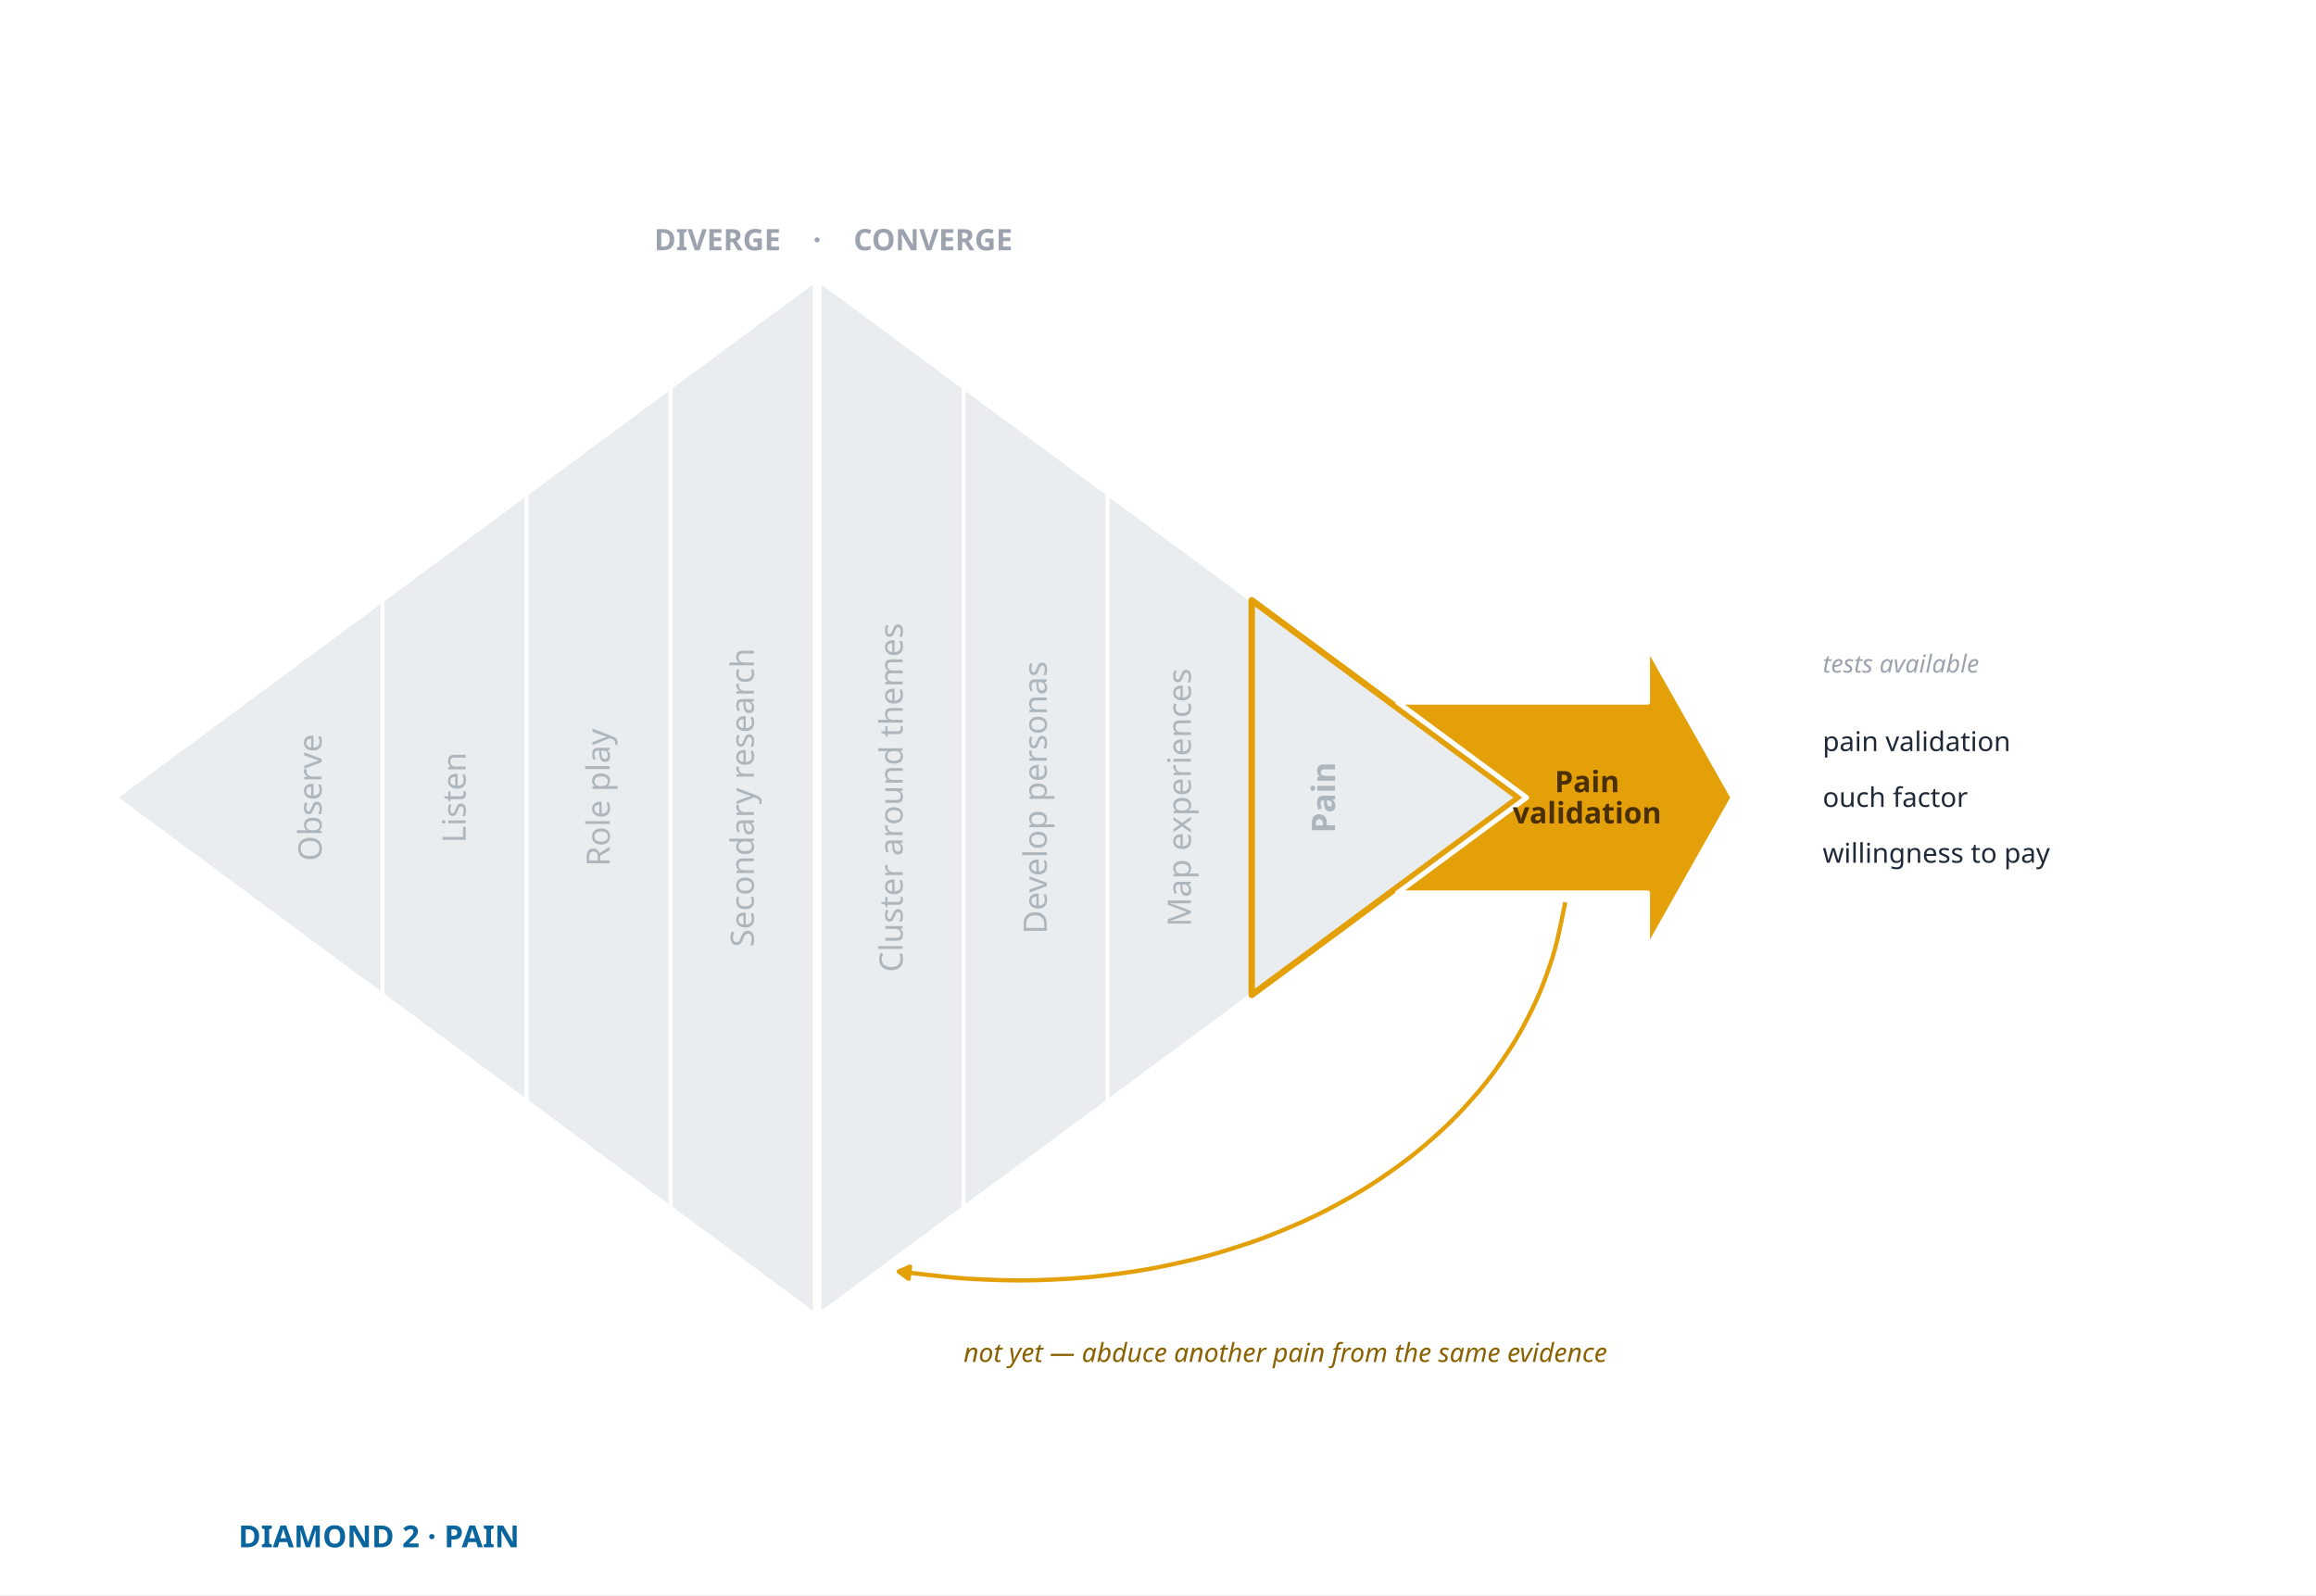
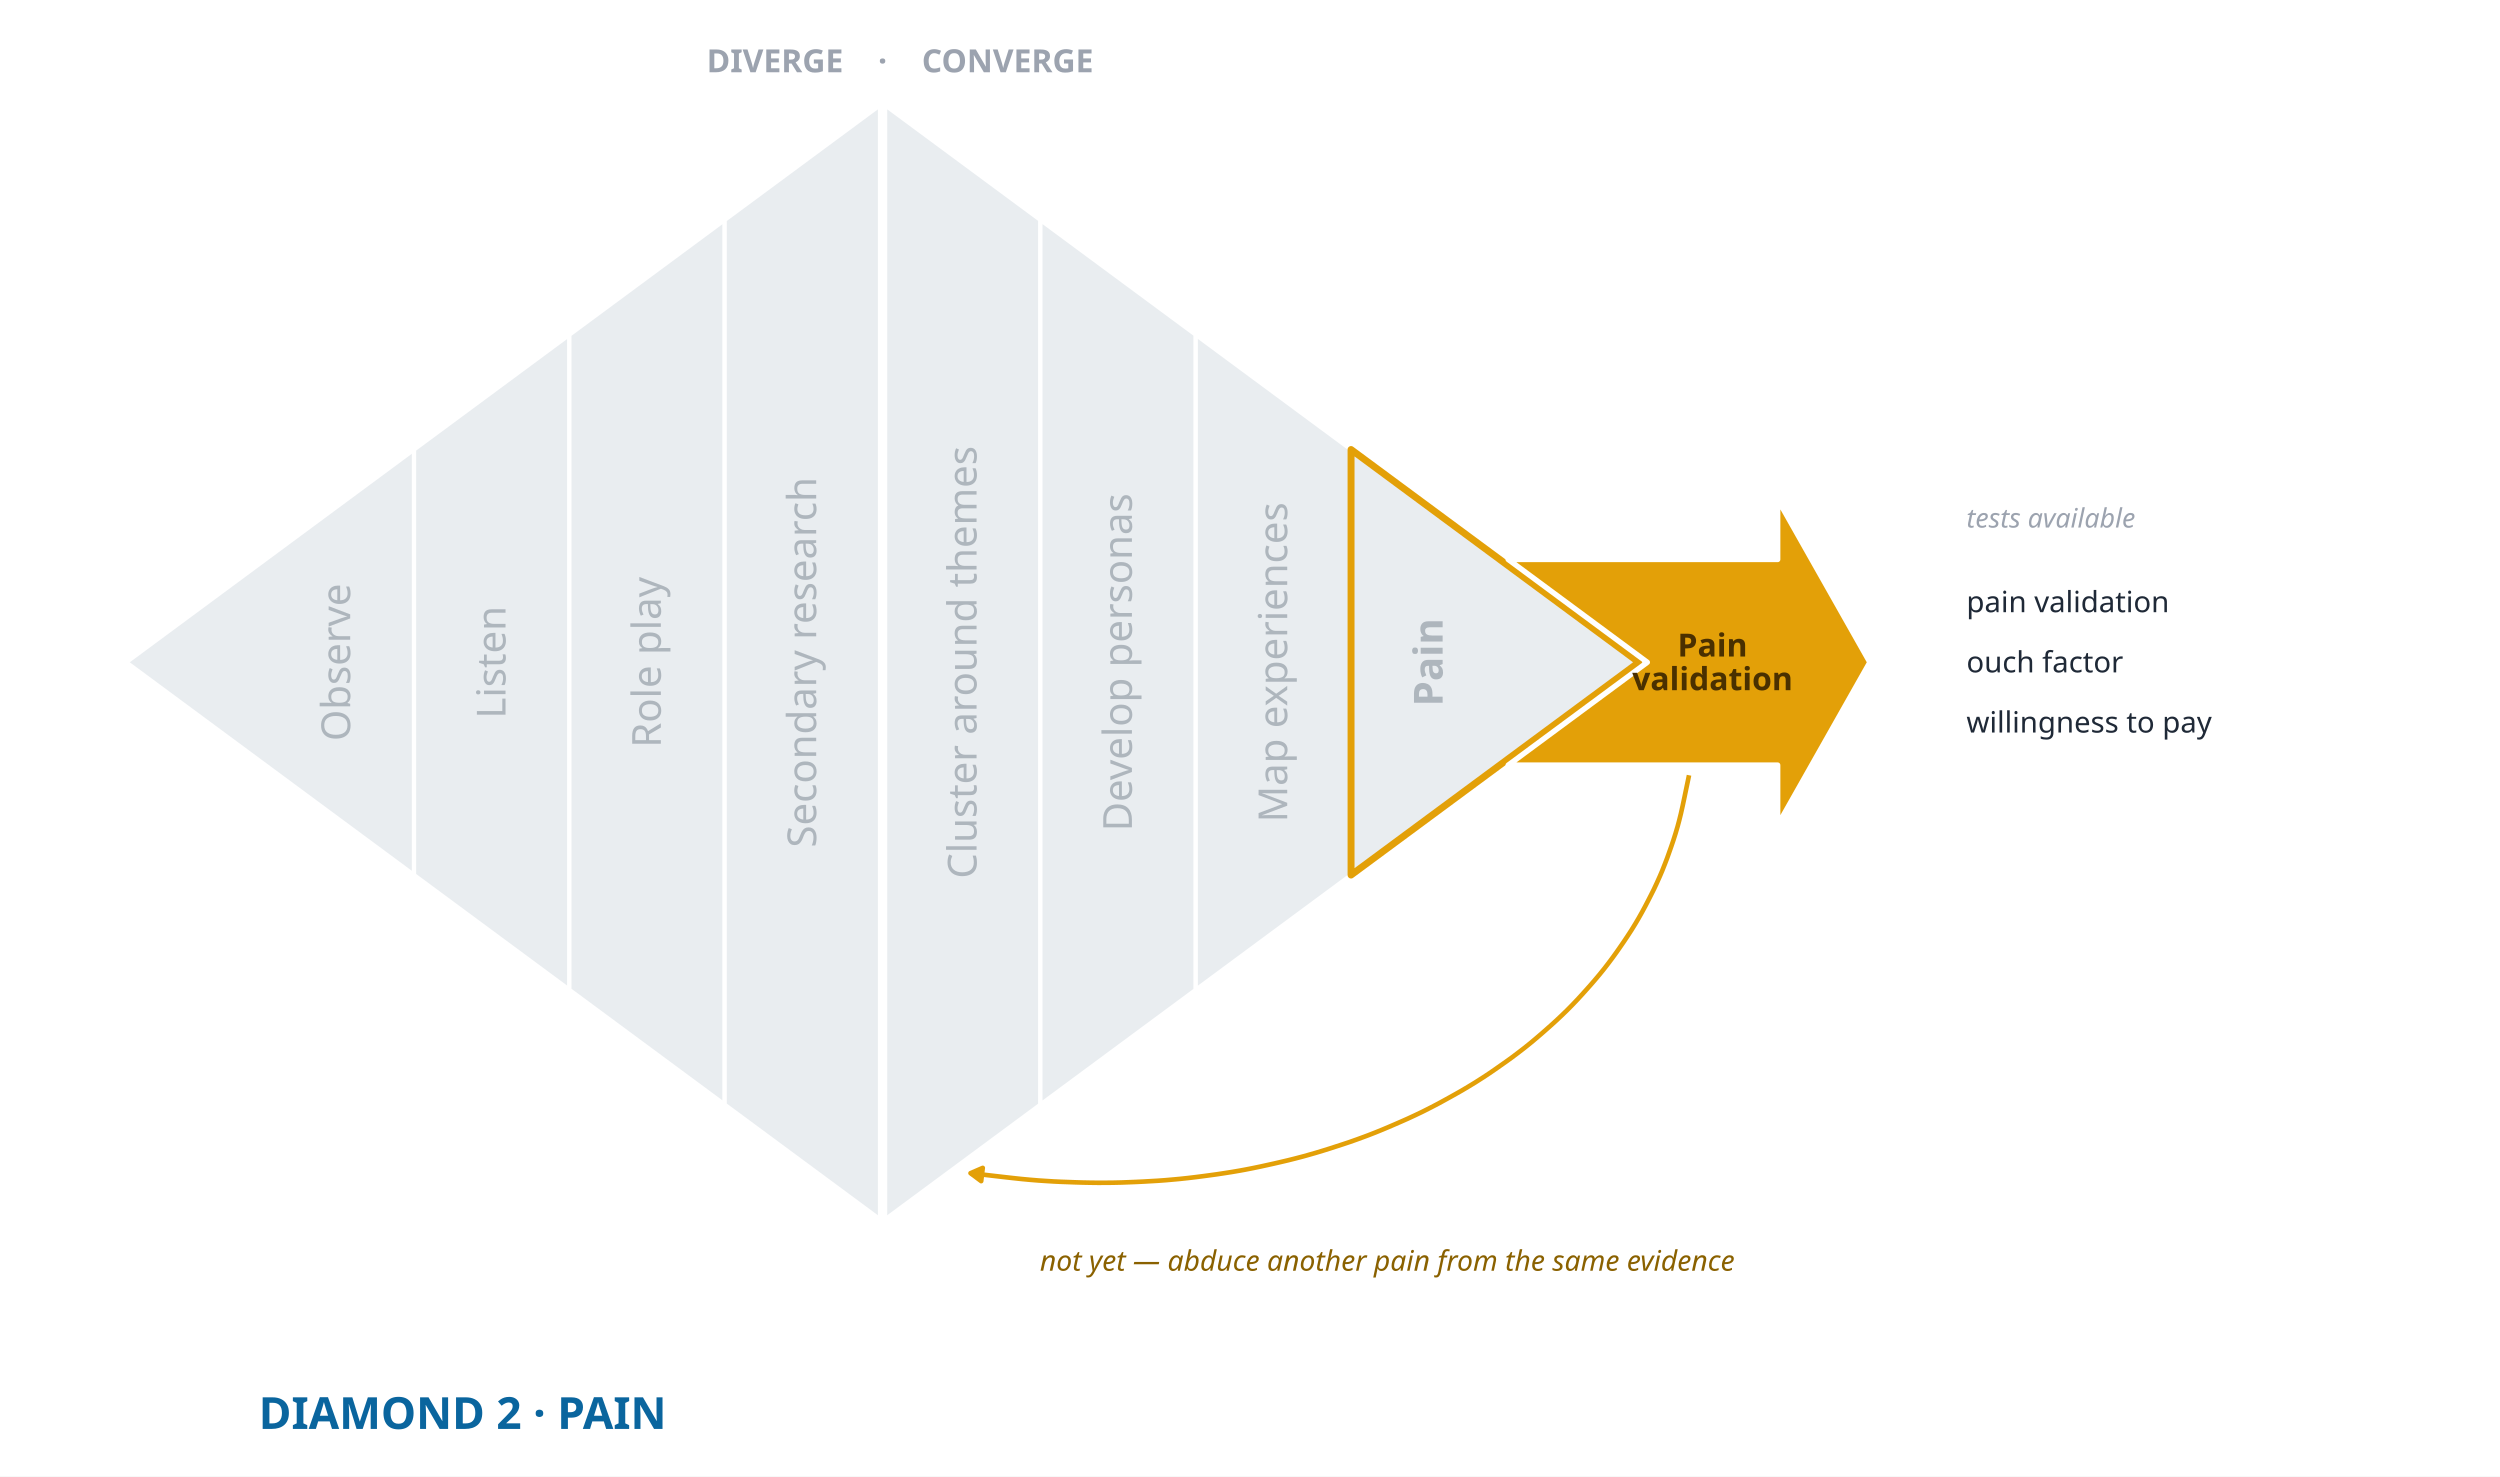
- <svg xmlns="http://www.w3.org/2000/svg" width="691.20pt" height="476.11pt" viewBox="0 0 691.20 476.11">
+ <svg xmlns="http://www.w3.org/2000/svg" width="691.20pt" height="408.23pt" viewBox="0 0 691.20 408.23">
  <g class="svglite">
    <defs>
      <style type="text/css">
    .svglite line, .svglite polyline, .svglite polygon, .svglite path, .svglite rect, .svglite circle {
      fill: none;
      stroke: #000000;
      stroke-linecap: round;
      stroke-linejoin: round;
      stroke-miterlimit: 10.00;
    }
    .svglite text {
      white-space: pre;
    }
    .svglite g.glyphgroup path {
      fill: inherit;
      stroke: none;
    }
  </style>
    </defs>
    <rect width="100%" height="100%" style="stroke: none; fill: #FFFFFF;" />
    <defs>
-       <clipPath id="cpMC4wMHw2OTEuMjB8MC4wMHw0NzYuMTE=">
-         <rect x="0.00" y="0.00" width="691.20" height="476.11" />
+       <clipPath id="cpMC4wMHw2OTEuMjB8MC4wMHw0MDguMjM=">
+         <rect x="0.00" y="0.00" width="691.20" height="408.23" />
      </clipPath>
    </defs>
-     <g clip-path="url(#cpMC4wMHw2OTEuMjB8MC4wMHw0NzYuMTE=)">
+     <g clip-path="url(#cpMC4wMHw2OTEuMjB8MC4wMHw0MDguMjM=)">
</g>
    <defs>
-       <clipPath id="cpMC45MHw2OTAuMzB8MC4wMHw0NzYuMTE=">
-         <rect x="0.90" y="0.00" width="689.40" height="476.11" />
+       <clipPath id="cpMS4zOHw2ODkuODJ8MC4wMHw0MDguMjM=">
+         <rect x="1.38" y="0.00" width="688.44" height="408.23" />
      </clipPath>
    </defs>
-     <g clip-path="url(#cpMC45MHw2OTAuMzB8MC4wMHw0NzYuMTE=)">
-       <rect x="0.90" y="0.00" width="689.40" height="476.11" style="stroke-width: 0.00; stroke: none;" />
+     <g clip-path="url(#cpMS4zOHw2ODkuODJ8MC4wMHw0MDguMjM=)">
+       <rect x="1.38" y="0.00" width="688.44" height="408.23" style="stroke-width: 0.00; stroke: none;" />
    </g>
-     <g clip-path="url(#cpMC4wMHw2OTEuMjB8MC4wMHw0NzYuMTE=)">
+     <g clip-path="url(#cpMC4wMHw2OTEuMjB8MC4wMHw0MDguMjM=)">
</g>
    <defs>
-       <clipPath id="cpMi44OXw2ODguMzF8MS45OXw0NzQuMTI=">
-         <rect x="2.89" y="1.99" width="685.41" height="472.13" />
+       <clipPath id="cpMy4zN3w2ODcuODN8MS45OXw0MDYuMjQ=">
+         <rect x="3.37" y="1.99" width="684.45" height="404.25" />
      </clipPath>
    </defs>
-     <g clip-path="url(#cpMi44OXw2ODguMzF8MS45OXw0NzQuMTI=)">
-       <polygon points="244.57,392.32 287.57,360.53 287.57,115.58 244.57,83.80 " style="stroke-width: 1.17; stroke: #FFFFFF; stroke-linecap: butt; fill: #E9EDF0;" />
-       <polygon points="287.57,360.53 330.58,328.74 330.58,147.37 287.57,115.58 " style="stroke-width: 1.17; stroke: #FFFFFF; stroke-linecap: butt; fill: #E9EDF0;" />
-       <polygon points="330.58,328.74 373.58,296.96 373.58,179.16 330.58,147.37 " style="stroke-width: 1.17; stroke: #FFFFFF; stroke-linecap: butt; fill: #E9EDF0;" />
-       <polygon points="373.58,296.96 453.27,238.06 373.58,179.16 " style="stroke-width: 1.17; stroke: #FFFFFF; stroke-linecap: butt; fill: #E9EDF0;" />
-       <polygon points="34.46,238.06 114.15,296.96 114.15,179.16 " style="stroke-width: 1.17; stroke: #FFFFFF; stroke-linecap: butt; fill: #E9EDF0;" />
-       <polygon points="114.15,296.96 157.15,328.74 157.15,147.37 114.15,179.16 " style="stroke-width: 1.17; stroke: #FFFFFF; stroke-linecap: butt; fill: #E9EDF0;" />
-       <polygon points="157.15,328.74 200.16,360.53 200.16,115.58 157.15,147.37 " style="stroke-width: 1.17; stroke: #FFFFFF; stroke-linecap: butt; fill: #E9EDF0;" />
-       <polygon points="200.16,360.53 243.16,392.32 243.16,83.80 200.16,115.58 " style="stroke-width: 1.17; stroke: #FFFFFF; stroke-linecap: butt; fill: #E9EDF0;" />
-       <polygon points="373.58,296.96 453.27,238.06 373.58,179.16 " style="stroke-width: 1.92; stroke: #E3A008; stroke-linecap: butt;" />
-       <text transform="translate(269.40,238.06) rotate(-90)" text-anchor="middle" style="font-size: 9.67px;fill: #AEB6BD; font-family: &quot;Fira Sans&quot;;" textLength="100.16px" lengthAdjust="spacingAndGlyphs">Cluster around themes</text>
-       <text transform="translate(312.41,238.06) rotate(-90)" text-anchor="middle" style="font-size: 9.67px;fill: #AEB6BD; font-family: &quot;Fira Sans&quot;;" textLength="78.44px" lengthAdjust="spacingAndGlyphs">Develop personas</text>
-       <text transform="translate(138.98,238.06) rotate(-90)" text-anchor="middle" style="font-size: 9.67px;fill: #AEB6BD; font-family: &quot;Fira Sans&quot;;" textLength="26.44px" lengthAdjust="spacingAndGlyphs">Listen</text>
-       <text transform="translate(355.41,238.06) rotate(-90)" text-anchor="middle" style="font-size: 9.67px;fill: #AEB6BD; font-family: &quot;Fira Sans&quot;;" textLength="74.06px" lengthAdjust="spacingAndGlyphs">Map experiences</text>
-       <text transform="translate(95.98,238.06) rotate(-90)" text-anchor="middle" style="font-size: 9.67px;fill: #AEB6BD; font-family: &quot;Fira Sans&quot;;" textLength="36.08px" lengthAdjust="spacingAndGlyphs">Observe</text>
-       <text transform="translate(398.44,238.06) rotate(-90)" text-anchor="middle" style="font-size: 9.67px; font-weight: bold;fill: #AEB6BD; font-family: &quot;Fira Sans&quot;;" textLength="19.11px" lengthAdjust="spacingAndGlyphs">Pain</text>
-       <text transform="translate(181.99,238.06) rotate(-90)" text-anchor="middle" style="font-size: 9.67px;fill: #AEB6BD; font-family: &quot;Fira Sans&quot;;" textLength="40.52px" lengthAdjust="spacingAndGlyphs">Role play</text>
-       <text transform="translate(224.99,238.06) rotate(-90)" text-anchor="middle" style="font-size: 9.67px;fill: #AEB6BD; font-family: &quot;Fira Sans&quot;;" textLength="86.61px" lengthAdjust="spacingAndGlyphs">Secondary research</text>
-       <text x="233.00" y="74.70" text-anchor="end" style="font-size: 8.82px; font-weight: bold;fill: #9CA3AF; font-family: &quot;Fira Sans&quot;;" textLength="33.64px" lengthAdjust="spacingAndGlyphs">DIVERGE</text>
-       <text x="243.86" y="74.70" text-anchor="middle" style="font-size: 8.82px; font-weight: bold;fill: #9CA3AF; font-family: &quot;Fira Sans&quot;;" textLength="2.11px" lengthAdjust="spacingAndGlyphs">·</text>
-       <text x="254.73" y="74.70" style="font-size: 8.82px; font-weight: bold;fill: #9CA3AF; font-family: &quot;Fira Sans&quot;;" textLength="42.16px" lengthAdjust="spacingAndGlyphs">CONVERGE</text>
-       <polyline points="467.16,269.33 467.11,269.53 466.88,270.67 466.43,272.82 465.90,275.37 465.39,277.78 464.90,279.96 464.40,281.98 463.99,283.52 463.42,285.45 462.83,287.31 462.25,289.02 461.69,290.61 461.11,292.21 460.46,293.94 459.72,295.78 459.08,297.29 458.25,299.14 457.41,300.91 456.60,302.55 455.83,304.06 455.04,305.57 454.16,307.21 453.18,308.94 452.28,310.47 451.21,312.21 450.13,313.87 449.10,315.41 448.13,316.82 447.14,318.23 446.06,319.75 444.86,321.36 443.66,322.91 442.36,324.51 441.07,326.05 439.84,327.46 438.68,328.76 437.52,330.05 436.25,331.43 434.85,332.90 433.37,334.40 433.31,334.46 431.81,335.92 430.33,337.31 428.92,338.58 427.60,339.76 426.27,340.92 424.84,342.15 423.27,343.46 421.61,344.80 421.36,345.00 419.68,346.29 418.02,347.52 416.46,348.66 414.99,349.69 413.53,350.71 411.96,351.79 410.24,352.93 408.42,354.09 407.93,354.40 406.10,355.52 404.30,356.59 402.59,357.57 400.99,358.46 399.42,359.33 397.73,360.24 395.89,361.21 393.94,362.20 393.19,362.57 391.22,363.51 389.29,364.40 387.47,365.22 385.76,365.96 384.09,366.67 382.31,367.42 380.37,368.21 378.32,369.01 377.29,369.41 375.21,370.17 373.18,370.88 371.25,371.52 369.46,372.11 367.71,372.67 365.85,373.25 363.84,373.86 361.70,374.48 360.41,374.84 358.24,375.41 356.13,375.94 354.13,376.41 352.26,376.84 350.45,377.24 348.54,377.66 346.47,378.09 344.28,378.52 342.74,378.80 340.51,379.18 338.33,379.53 336.28,379.83 334.37,380.09 332.51,380.34 330.56,380.59 328.45,380.84 326.22,381.08 324.48,381.25 322.21,381.44 319.99,381.60 317.90,381.73 315.96,381.83 314.08,381.93 312.11,382.01 309.98,382.09 307.73,382.14 305.84,382.16 303.55,382.17 301.31,382.14 299.21,382.10 297.25,382.04 295.36,381.97 293.38,381.90 291.25,381.79 289.00,381.66 287.02,381.53 284.72,381.34 282.36,381.11 279.85,380.85 277.11,380.54 274.17,380.20 271.35,379.87 269.28,379.63 268.35,379.52 268.22,379.51 " style="stroke-width: 1.28; stroke: #E3A008; stroke-linecap: butt;" />
-       <polygon points="271.60,378.05 268.22,379.51 271.18,381.71 " style="stroke-width: 1.28; stroke: #E3A008; stroke-linecap: butt; fill: #E3A008;" />
-       <text x="383.60" y="406.51" text-anchor="middle" style="font-size: 7.82px; font-style: italic;fill: #8A6100; font-family: &quot;Fira Sans&quot;;" textLength="193.88px" lengthAdjust="spacingAndGlyphs">not yet — abduce another pain from the same evidence</text>
-       <text x="71.14" y="461.84" style="font-size: 9.10px; font-weight: bold;fill: #0A659E; font-family: &quot;Fira Sans&quot;;" textLength="71.55px" lengthAdjust="spacingAndGlyphs">DIAMOND 2 · PAIN</text>
-       <polygon points="417.09,266.52 491.70,266.52 491.70,283.21 517.22,238.06 491.70,192.90 491.70,209.59 417.09,209.59 455.61,238.06 " style="stroke-width: 1.49; stroke: #FFFFFF; stroke-linecap: butt; fill: #E3A008;" />
-       <text x="473.65" y="236.45" text-anchor="middle" style="font-size: 8.82px; font-weight: bold;fill: #4A3000; font-family: &quot;Fira Sans&quot;;" textLength="17.41px" lengthAdjust="spacingAndGlyphs">Pain</text>
-       <text x="473.65" y="245.77" text-anchor="middle" style="font-size: 8.82px; font-weight: bold;fill: #4A3000; font-family: &quot;Fira Sans&quot;;" textLength="40.67px" lengthAdjust="spacingAndGlyphs">validation</text>
-       <text x="543.96" y="224.18" style="font-size: 8.11px;fill: #1F2937; font-family: &quot;Fira Sans&quot;;" textLength="55.38px" lengthAdjust="spacingAndGlyphs">pain validation</text>
-       <text x="543.96" y="240.85" style="font-size: 8.11px;fill: #1F2937; font-family: &quot;Fira Sans&quot;;" textLength="41.91px" lengthAdjust="spacingAndGlyphs">ouch factor</text>
-       <text x="543.96" y="257.51" style="font-size: 8.11px;fill: #1F2937; font-family: &quot;Fira Sans&quot;;" textLength="65.81px" lengthAdjust="spacingAndGlyphs">willingness to pay</text>
-       <text x="543.96" y="200.75" style="font-size: 7.40px; font-style: italic;fill: #9CA3AF; font-family: &quot;Fira Sans&quot;;" textLength="48.19px" lengthAdjust="spacingAndGlyphs">tests available</text>
+     <g clip-path="url(#cpMy4zN3w2ODcuODN8MS45OXw0MDYuMjQ=)">
+       <polygon points="244.71,337.15 287.65,305.41 287.65,60.81 244.71,29.07 " style="stroke-width: 1.17; stroke: #FFFFFF; stroke-linecap: butt; fill: #E9EDF0;" />
+       <polygon points="287.65,305.41 330.60,273.67 330.60,92.55 287.65,60.81 " style="stroke-width: 1.17; stroke: #FFFFFF; stroke-linecap: butt; fill: #E9EDF0;" />
+       <polygon points="330.60,273.67 373.54,241.93 373.54,124.29 330.60,92.55 " style="stroke-width: 1.17; stroke: #FFFFFF; stroke-linecap: butt; fill: #E9EDF0;" />
+       <polygon points="373.54,241.93 453.12,183.11 373.54,124.29 " style="stroke-width: 1.17; stroke: #FFFFFF; stroke-linecap: butt; fill: #E9EDF0;" />
+       <polygon points="34.90,183.11 114.47,241.93 114.47,124.29 " style="stroke-width: 1.17; stroke: #FFFFFF; stroke-linecap: butt; fill: #E9EDF0;" />
+       <polygon points="114.47,241.93 157.42,273.67 157.42,92.55 114.47,124.29 " style="stroke-width: 1.17; stroke: #FFFFFF; stroke-linecap: butt; fill: #E9EDF0;" />
+       <polygon points="157.42,273.67 200.36,305.41 200.36,60.81 157.42,92.55 " style="stroke-width: 1.17; stroke: #FFFFFF; stroke-linecap: butt; fill: #E9EDF0;" />
+       <polygon points="200.36,305.41 243.31,337.15 243.31,29.07 200.36,60.81 " style="stroke-width: 1.17; stroke: #FFFFFF; stroke-linecap: butt; fill: #E9EDF0;" />
+       <polygon points="373.54,241.93 453.12,183.11 373.54,124.29 " style="stroke-width: 1.92; stroke: #E3A008; stroke-linecap: butt;" />
+       <text transform="translate(270.00,183.11) rotate(-90)" text-anchor="middle" style="font-size: 11.10px;fill: #AEB6BD; font-family: &quot;Fira Sans&quot;;" textLength="114.95px" lengthAdjust="spacingAndGlyphs">Cluster around themes</text>
+       <text transform="translate(312.95,183.11) rotate(-90)" text-anchor="middle" style="font-size: 11.10px;fill: #AEB6BD; font-family: &quot;Fira Sans&quot;;" textLength="90.02px" lengthAdjust="spacingAndGlyphs">Develop personas</text>
+       <text transform="translate(139.77,183.11) rotate(-90)" text-anchor="middle" style="font-size: 11.10px;fill: #AEB6BD; font-family: &quot;Fira Sans&quot;;" textLength="30.34px" lengthAdjust="spacingAndGlyphs">Listen</text>
+       <text transform="translate(355.89,183.11) rotate(-90)" text-anchor="middle" style="font-size: 11.10px;fill: #AEB6BD; font-family: &quot;Fira Sans&quot;;" textLength="84.97px" lengthAdjust="spacingAndGlyphs">Map experiences</text>
+       <text transform="translate(96.82,183.11) rotate(-90)" text-anchor="middle" style="font-size: 11.10px;fill: #AEB6BD; font-family: &quot;Fira Sans&quot;;" textLength="41.41px" lengthAdjust="spacingAndGlyphs">Observe</text>
+       <text transform="translate(398.86,183.11) rotate(-90)" text-anchor="middle" style="font-size: 11.10px; font-weight: bold;fill: #AEB6BD; font-family: &quot;Fira Sans&quot;;" textLength="21.94px" lengthAdjust="spacingAndGlyphs">Pain</text>
+       <text transform="translate(182.71,183.11) rotate(-90)" text-anchor="middle" style="font-size: 11.10px;fill: #AEB6BD; font-family: &quot;Fira Sans&quot;;" textLength="46.50px" lengthAdjust="spacingAndGlyphs">Role play</text>
+       <text transform="translate(225.66,183.11) rotate(-90)" text-anchor="middle" style="font-size: 11.10px;fill: #AEB6BD; font-family: &quot;Fira Sans&quot;;" textLength="99.36px" lengthAdjust="spacingAndGlyphs">Secondary research</text>
+       <text x="233.15" y="19.98" text-anchor="end" style="font-size: 8.82px; font-weight: bold;fill: #9CA3AF; font-family: &quot;Fira Sans&quot;;" textLength="33.64px" lengthAdjust="spacingAndGlyphs">DIVERGE</text>
+       <text x="244.01" y="19.98" text-anchor="middle" style="font-size: 8.82px; font-weight: bold;fill: #9CA3AF; font-family: &quot;Fira Sans&quot;;" textLength="2.11px" lengthAdjust="spacingAndGlyphs">·</text>
+       <text x="254.86" y="19.98" style="font-size: 8.82px; font-weight: bold;fill: #9CA3AF; font-family: &quot;Fira Sans&quot;;" textLength="42.16px" lengthAdjust="spacingAndGlyphs">CONVERGE</text>
+       <polyline points="466.98,214.34 466.94,214.54 466.71,215.68 466.26,217.83 465.73,220.38 465.22,222.79 464.73,224.97 464.23,226.98 463.82,228.51 463.25,230.44 462.66,232.30 462.08,234.01 461.52,235.60 460.95,237.20 460.29,238.92 459.56,240.76 458.92,242.26 458.09,244.11 457.26,245.88 456.44,247.51 455.67,249.02 454.88,250.54 454.00,252.17 453.02,253.91 452.13,255.42 451.06,257.16 449.98,258.82 448.96,260.35 447.98,261.77 447.00,263.18 445.91,264.69 444.71,266.30 443.52,267.84 442.22,269.45 440.93,270.98 439.71,272.39 438.55,273.69 437.39,274.98 436.12,276.36 434.72,277.83 433.24,279.33 433.19,279.38 431.69,280.83 430.21,282.22 428.80,283.50 427.48,284.67 426.16,285.83 424.72,287.06 423.16,288.37 421.49,289.71 421.25,289.90 419.57,291.19 417.92,292.43 416.35,293.56 414.88,294.59 413.43,295.61 411.86,296.69 410.14,297.83 408.32,298.99 407.85,299.29 406.01,300.41 404.21,301.48 402.50,302.45 400.91,303.34 399.33,304.21 397.65,305.13 395.81,306.09 393.86,307.08 393.12,307.45 391.15,308.39 389.23,309.28 387.40,310.09 385.70,310.83 384.03,311.55 382.25,312.30 380.31,313.09 378.26,313.89 377.24,314.27 375.17,315.03 373.13,315.75 371.21,316.39 369.42,316.97 367.67,317.54 365.81,318.12 363.80,318.73 361.67,319.34 360.39,319.70 358.22,320.27 356.11,320.80 354.11,321.27 352.25,321.70 350.44,322.10 348.53,322.52 346.46,322.95 344.27,323.38 342.74,323.66 340.52,324.04 338.34,324.38 336.29,324.69 334.38,324.95 332.52,325.20 330.57,325.45 328.47,325.70 326.23,325.94 324.51,326.10 322.24,326.30 320.03,326.46 317.94,326.58 316.00,326.69 314.12,326.78 312.14,326.86 310.02,326.94 307.77,326.99 305.90,327.01 303.60,327.02 301.37,326.99 299.27,326.95 297.31,326.89 295.42,326.82 293.45,326.75 291.32,326.65 289.07,326.51 287.11,326.38 284.80,326.19 282.44,325.97 279.93,325.70 277.20,325.39 274.26,325.05 271.44,324.72 269.38,324.48 268.45,324.38 268.33,324.36 " style="stroke-width: 1.28; stroke: #E3A008; stroke-linecap: butt;" />
+       <polygon points="271.71,322.90 268.33,324.36 271.28,326.56 " style="stroke-width: 1.28; stroke: #E3A008; stroke-linecap: butt; fill: #E3A008;" />
+       <text x="383.55" y="351.33" text-anchor="middle" style="font-size: 7.82px; font-style: italic;fill: #8A6100; font-family: &quot;Fira Sans&quot;;" textLength="193.88px" lengthAdjust="spacingAndGlyphs">not yet — abduce another pain from the same evidence</text>
+       <text x="71.53" y="395.07" style="font-size: 12.23px; font-weight: bold;fill: #0A659E; font-family: &quot;Fira Sans&quot;;" textLength="96.25px" lengthAdjust="spacingAndGlyphs">DIAMOND 2 · PAIN</text>
+       <polygon points="416.99,211.54 491.49,211.54 491.49,228.20 516.98,183.11 491.49,138.02 491.49,154.68 416.99,154.68 455.45,183.11 " style="stroke-width: 1.49; stroke: #FFFFFF; stroke-linecap: butt; fill: #E3A008;" />
+       <text x="473.47" y="181.51" text-anchor="middle" style="font-size: 8.82px; font-weight: bold;fill: #4A3000; font-family: &quot;Fira Sans&quot;;" textLength="17.41px" lengthAdjust="spacingAndGlyphs">Pain</text>
+       <text x="473.47" y="190.82" text-anchor="middle" style="font-size: 8.82px; font-weight: bold;fill: #4A3000; font-family: &quot;Fira Sans&quot;;" textLength="40.67px" lengthAdjust="spacingAndGlyphs">validation</text>
+       <text x="543.68" y="169.26" style="font-size: 8.11px;fill: #1F2937; font-family: &quot;Fira Sans&quot;;" textLength="55.38px" lengthAdjust="spacingAndGlyphs">pain validation</text>
+       <text x="543.68" y="185.90" style="font-size: 8.11px;fill: #1F2937; font-family: &quot;Fira Sans&quot;;" textLength="41.91px" lengthAdjust="spacingAndGlyphs">ouch factor</text>
+       <text x="543.68" y="202.54" style="font-size: 8.11px;fill: #1F2937; font-family: &quot;Fira Sans&quot;;" textLength="65.81px" lengthAdjust="spacingAndGlyphs">willingness to pay</text>
+       <text x="543.68" y="145.86" style="font-size: 7.40px; font-style: italic;fill: #9CA3AF; font-family: &quot;Fira Sans&quot;;" textLength="48.19px" lengthAdjust="spacingAndGlyphs">tests available</text>
    </g>
-     <g clip-path="url(#cpMC4wMHw2OTEuMjB8MC4wMHw0NzYuMTE=)">
+     <g clip-path="url(#cpMC4wMHw2OTEuMjB8MC4wMHw0MDguMjM=)">
</g>
  </g>
</svg>
